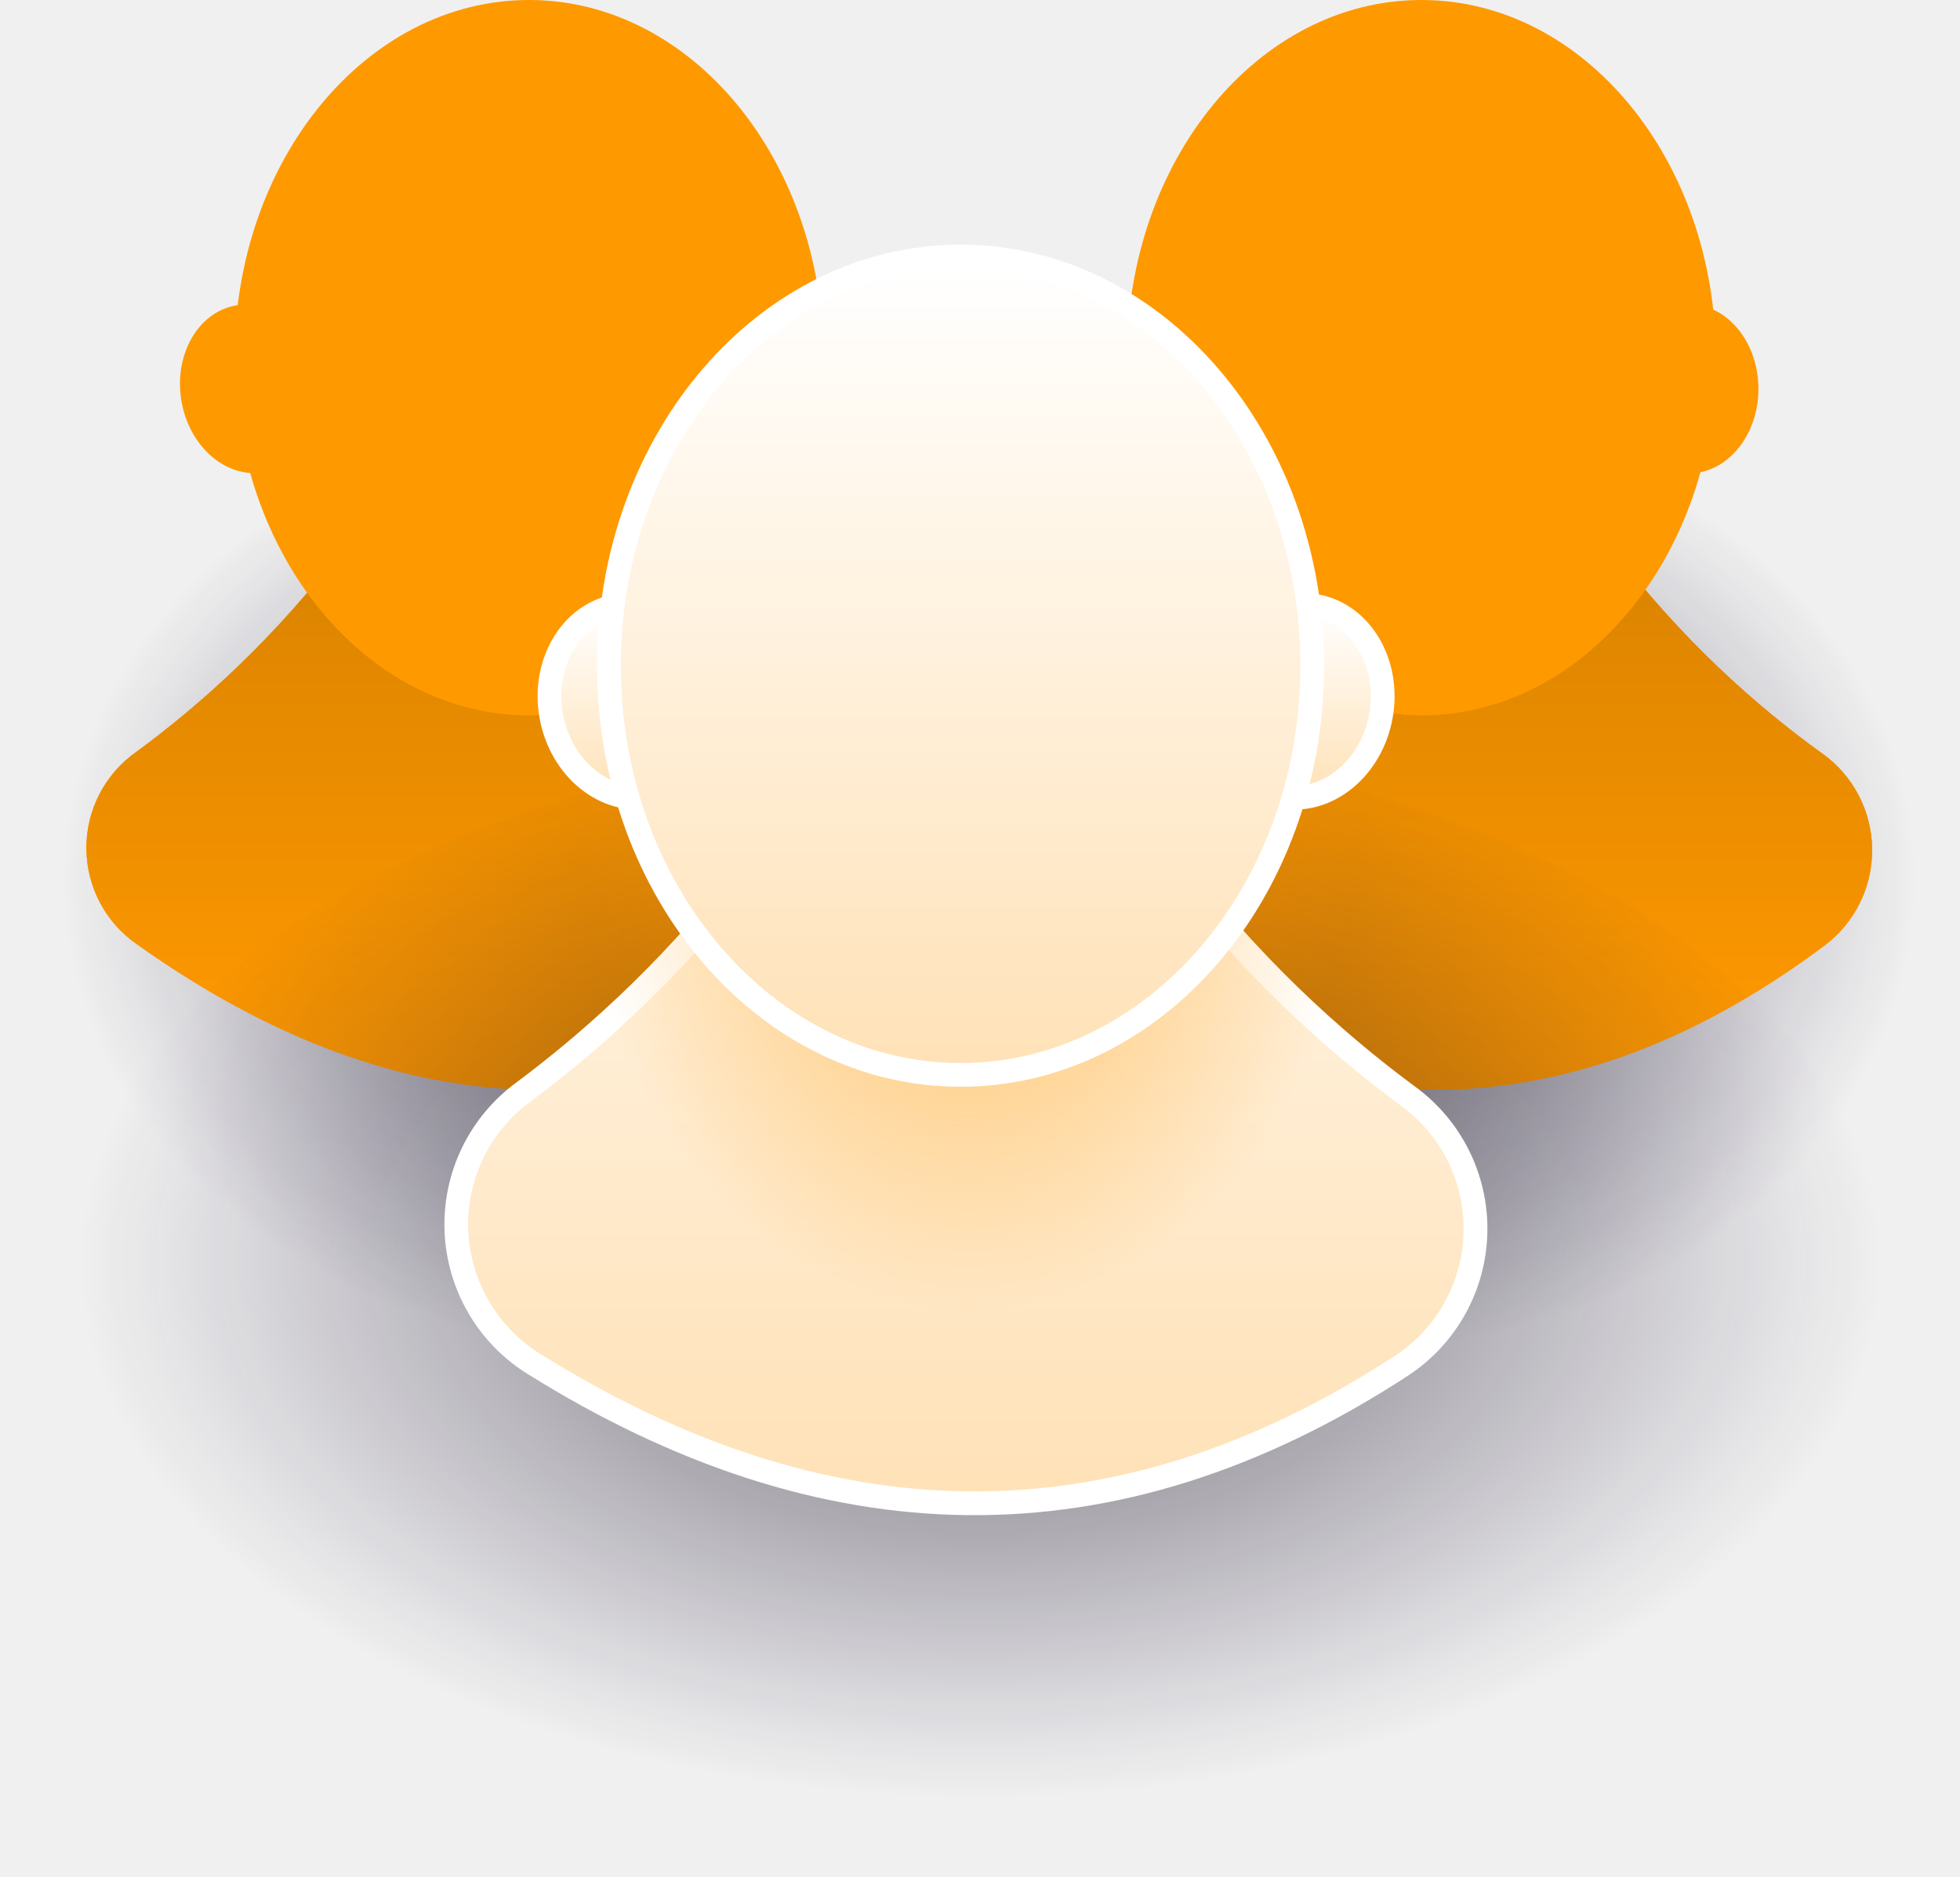
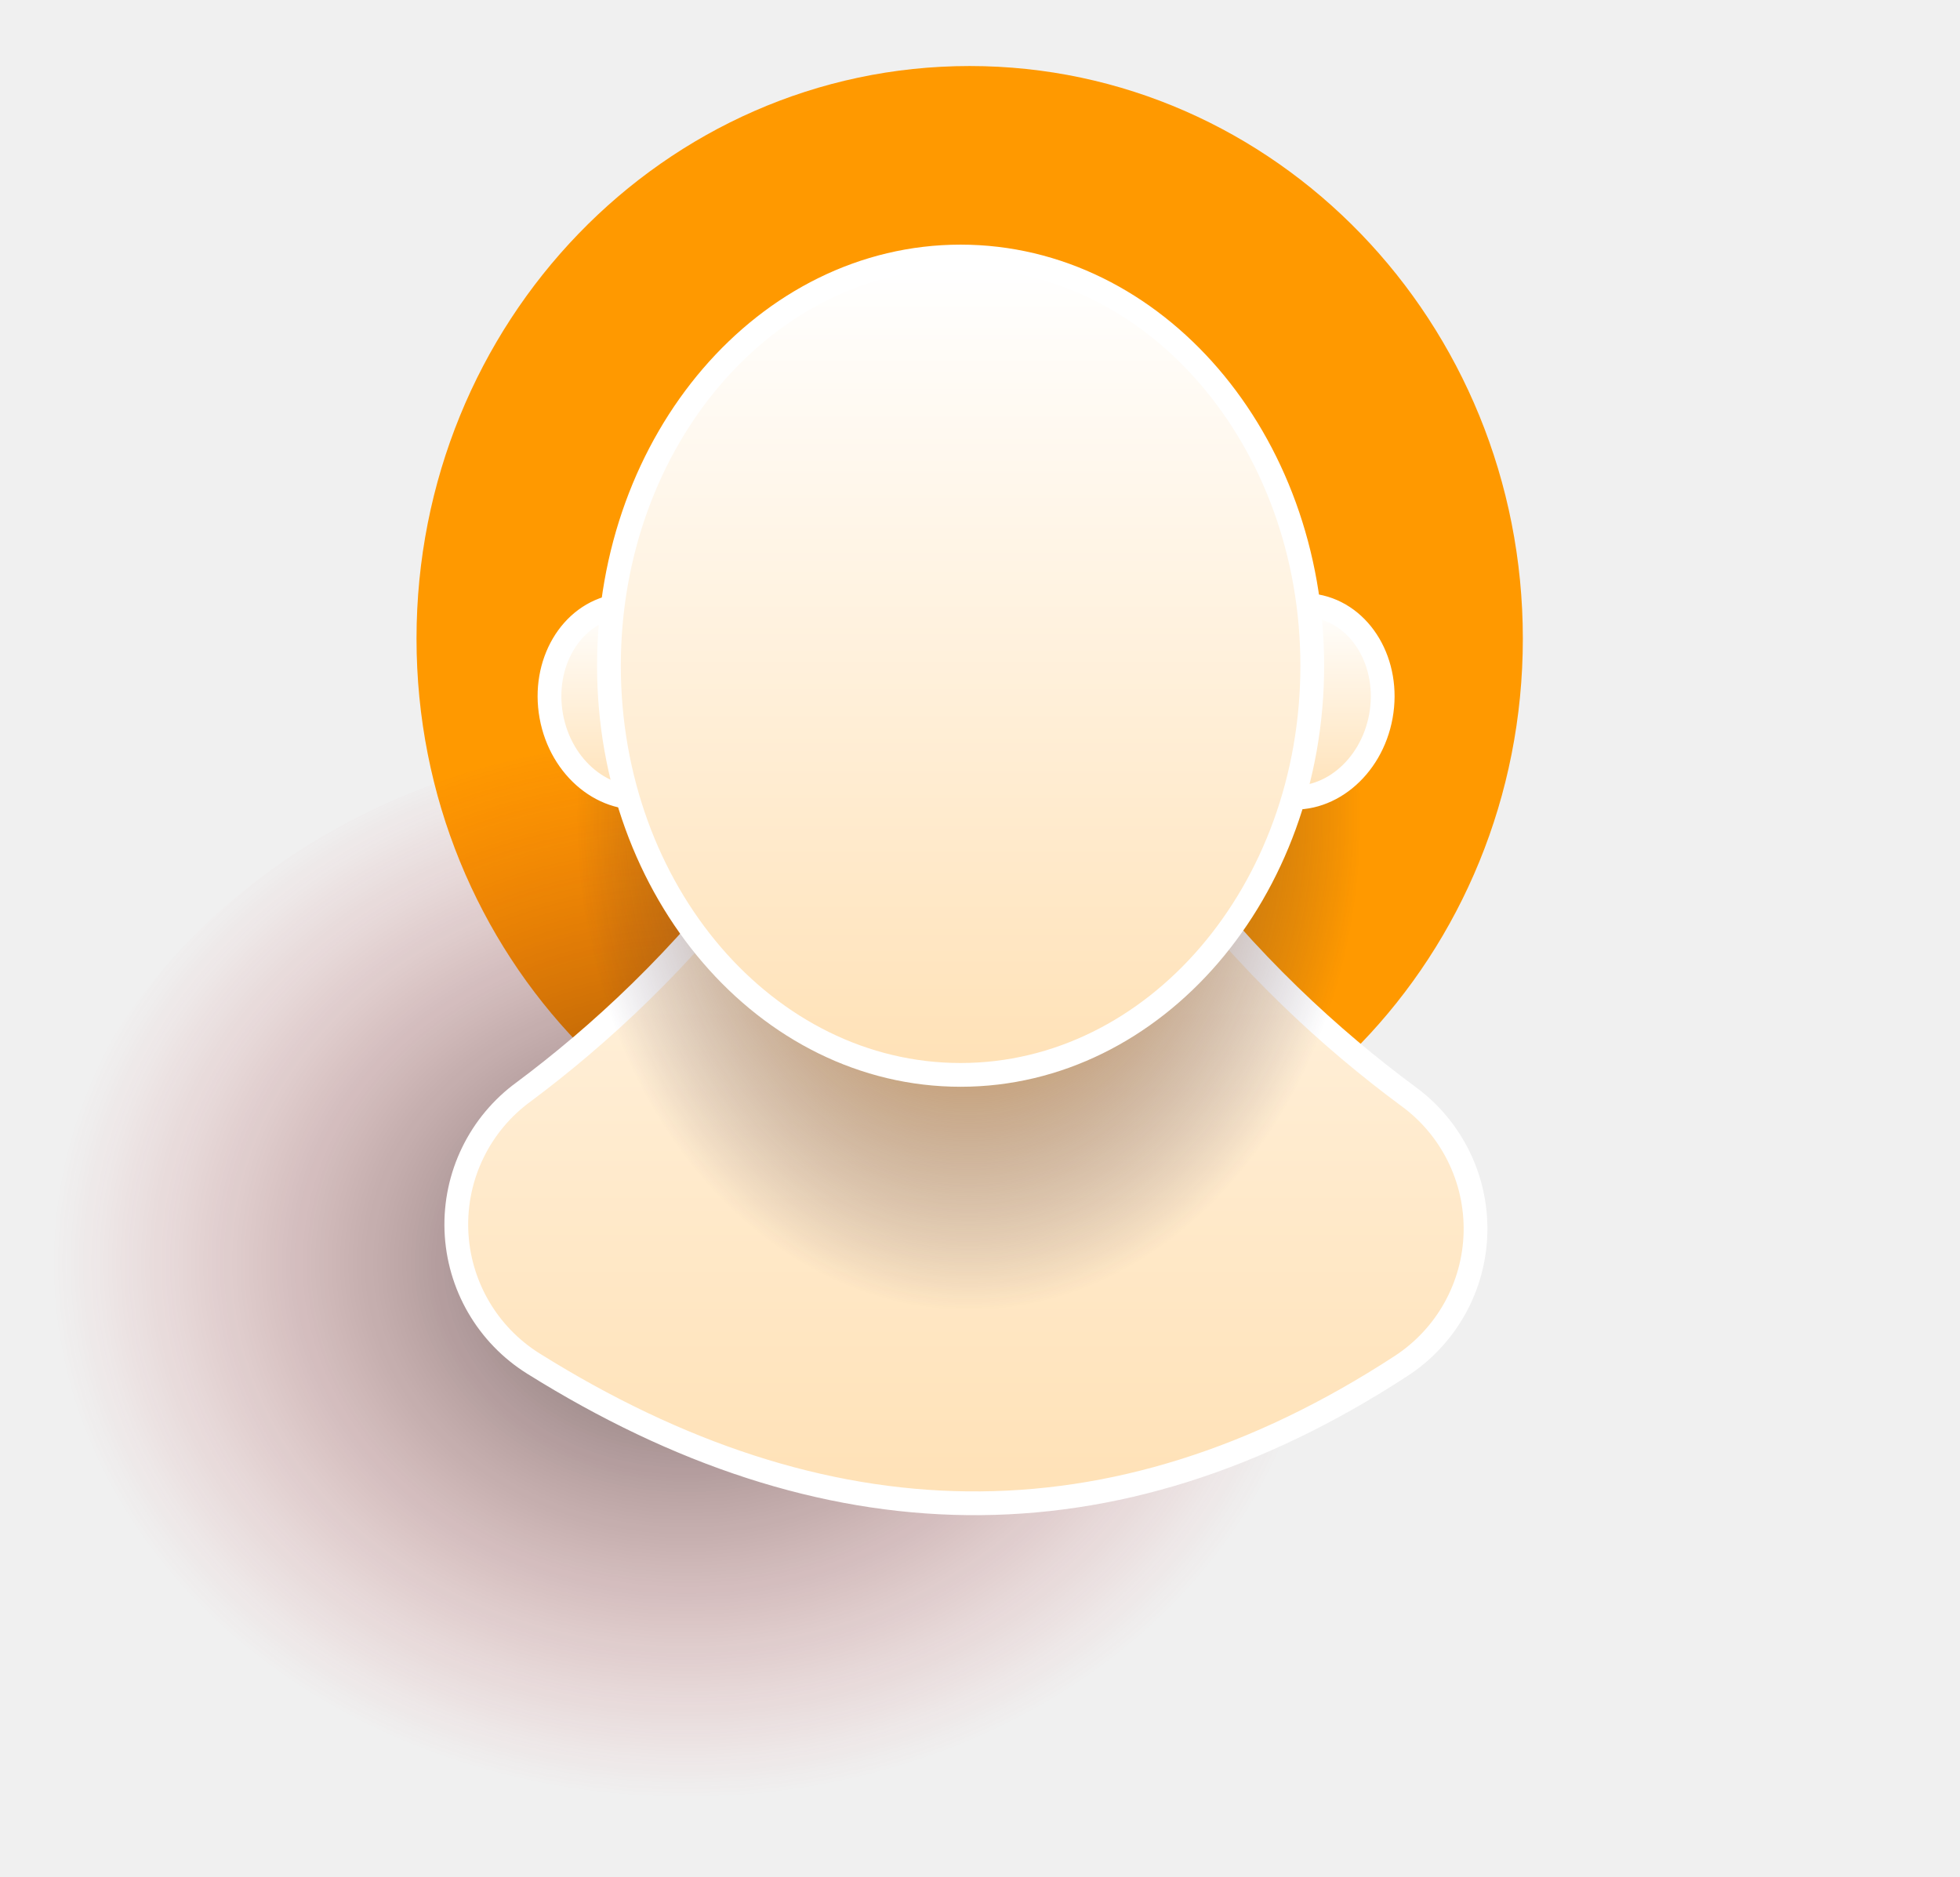
<svg xmlns="http://www.w3.org/2000/svg" viewBox="0 0 165 158" xml:space="preserve" style="fill-rule:evenodd;clip-rule:evenodd;stroke-linecap:round;stroke-linejoin:round;stroke-miterlimit:1.5">
-   <g id="person1">
-     <path d="M45.622,35.618c30.103,0 54.542,18.68 54.542,41.689c0,23.01 -24.439,41.69 -54.542,41.69c-30.103,0 -41.692,-18.744 -41.692,-41.753c0,-23.009 11.589,-41.626 41.692,-41.626Z" style="fill:url(#_Radial1);" />
-     <path d="M78.299,63.439c2.605,1.829 4.177,4.795 4.229,7.978c0.052,3.183 -1.422,6.198 -3.967,8.111c-22.346,16.745 -44.696,15.836 -67.046,-0.048c-2.644,-1.835 -4.228,-4.844 -4.242,-8.064c-0.015,-3.219 1.542,-6.242 4.171,-8.101c10.616,-7.784 25.846,-22.829 32.377,-48.625c0,0 0.314,-7.546 0.899,-4.207c0.585,-3.339 0.899,4.207 0.899,4.207c6.584,26.005 22.008,41.084 32.68,48.749Z" style="fill:#FF9900" />
-     <path d="M78.299,63.439c2.605,1.829 4.177,4.795 4.229,7.978c0.052,3.183 -1.422,6.198 -3.967,8.111c-22.346,16.745 -44.696,15.836 -67.046,-0.048c-2.644,-1.835 -4.228,-4.844 -4.242,-8.064c-0.015,-3.219 1.542,-6.242 4.171,-8.101c10.616,-7.784 25.846,-22.829 32.377,-48.625c0,0 0.314,-7.546 0.899,-4.207c0.585,-3.339 0.899,4.207 0.899,4.207c6.584,26.005 22.008,41.084 32.68,48.749Z" style="fill:url(#_Linear2);" />
-     <path d="M19.95,25.696c3.197,-0.498 6.284,2.249 6.889,6.132c0.605,3.883 -1.499,7.44 -4.696,7.939c-3.197,0.498 -6.283,-2.25 -6.889,-6.133c-0.605,-3.882 1.499,-7.439 4.696,-7.938Z" style="fill:#FF9900;" />
-     <ellipse cx="67.991" cy="32.731" rx="5.862" ry="7.12" style="fill:none;" />
-     <ellipse cx="44.537" cy="30.109" rx="24.79" ry="30.109" style="fill:#FF9900;" />
-   </g>
-   <g id="person2">
-     <path d="M120.743,35.618c30.103,0 41.214,18.68 41.214,41.689c0,23.01 -11.111,41.69 -41.214,41.69c-30.103,0 -54.542,-18.68 -54.542,-41.69c0,-23.009 24.439,-41.689 54.542,-41.689Z" style="fill:url(#_Radial3);" />
-     <path d="M153.353,63.39c2.621,1.844 4.202,4.832 4.251,8.037c0.049,3.204 -1.439,6.239 -4.003,8.162c-22.29,16.661 -44.584,15.758 -66.878,-0.047c-2.666,-1.844 -4.264,-4.873 -4.282,-8.114c-0.018,-3.242 1.547,-6.288 4.192,-8.162c10.613,-7.799 25.792,-22.835 32.309,-48.576c0,0 0.314,-7.546 0.899,-4.207c0.585,-3.339 0.899,4.207 0.899,4.207c6.57,25.951 21.943,41.021 32.613,48.7Z" style="fill:#FF9900" />
-     <path d="M153.353,63.39c2.621,1.844 4.202,4.832 4.251,8.037c0.049,3.204 -1.439,6.239 -4.003,8.162c-22.29,16.661 -44.584,15.758 -66.878,-0.047c-2.666,-1.844 -4.264,-4.873 -4.282,-8.114c-0.018,-3.242 1.547,-6.288 4.192,-8.162c10.613,-7.799 25.792,-22.835 32.309,-48.576c0,0 0.314,-7.546 0.899,-4.207c0.585,-3.339 0.899,4.207 0.899,4.207c6.57,25.951 21.943,41.021 32.613,48.7Z" style="fill:url(#_Linear4);" />
-     <ellipse cx="142.168" cy="32.731" rx="5.862" ry="7.12" style="fill:#FF9900;" />
-     <path d="M144.26,25.704c3.193,0.521 5.271,4.093 4.638,7.972c-0.633,3.878 -3.739,6.604 -6.933,6.083c-3.193,-0.522 -5.271,-4.094 -4.638,-7.972c0.633,-3.879 3.739,-6.604 6.933,-6.083Z" style="fill:none;" />
-     <ellipse cx="119.658" cy="30.109" rx="24.79" ry="30.109" style="fill:#FF9900;" />
-   </g>
-   <g id="person3">
-     <ellipse cx="82.163" cy="110.033" rx="77.933" ry="47.694" style="fill:url(#_Radial5);" />
-     <path d="M118.476,92.233c3.696,2.658 5.842,6.969 5.736,11.521c-0.107,4.552 -2.453,8.757 -6.27,11.239c-24.333,15.855 -48.677,15.01 -73.021,-0.197c-3.899,-2.43 -6.335,-6.639 -6.5,-11.231c-0.164,-4.591 1.964,-8.964 5.68,-11.667c12.484,-9.313 28.672,-26.109 35.911,-53.5c0,0 0.375,-8.633 1.074,-4.813c0.698,-3.82 1.073,4.813 1.073,4.813c7.321,27.701 23.794,44.565 36.317,53.835Z" style="fill:url(#_Linear6);stroke:white;stroke-width:2px;" />
-     <ellipse cx="81.403" cy="72.154" rx="33.499" ry="43.778" style="fill:url(#_Radial7);" />
-     <path d="M51.846,51.023c3.801,-0.69 7.539,2.342 8.341,6.766c0.802,4.423 -1.633,8.574 -5.435,9.264c-3.802,0.689 -7.54,-2.343 -8.342,-6.766c-0.802,-4.424 1.634,-8.575 5.436,-9.264Z" style="fill:url(#_Linear8);stroke:white;stroke-width:2px;" />
-     <path d="M110.804,51.021c3.803,0.685 6.243,4.833 5.446,9.258c-0.798,4.424 -4.532,7.46 -8.335,6.775c-3.802,-0.685 -6.242,-4.833 -5.445,-9.258c0.797,-4.424 4.531,-7.46 8.334,-6.775Z" style="fill:url(#_Linear9);stroke:white;stroke-width:2px;" />
-     <ellipse cx="80.867" cy="56.038" rx="29.604" ry="34.445" style="fill:url(#_Linear10);stroke:white;stroke-width:2px;" />
+   <ellipse id="disc" cx="81.631" cy="53.762" rx="46.567" ry="48.204" style="fill:#FF9900;" />
+   <g id="person">
+     <ellipse id="backshadow" cx="82.163" cy="110.033" rx="77.933" ry="47.694" style="fill:url(#_framdRadial72); transform: scaleX(0.7); transform-box: fill-box;transform-origin: center;" />
+     <path d="M118.476,92.233c3.696,2.658 5.842,6.969 5.736,11.521c-0.107,4.552 -2.453,8.757 -6.27,11.239c-24.333,15.855 -48.677,15.01 -73.021,-0.197c-3.899,-2.43 -6.335,-6.639 -6.5,-11.231c-0.164,-4.591 1.964,-8.964 5.68,-11.667c12.484,-9.313 28.672,-26.109 35.911,-53.5c0,0 0.375,-8.633 1.074,-4.813c0.698,-3.82 1.073,4.813 1.073,4.813c7.321,27.701 23.794,44.565 36.317,53.835Z" style="fill:url(#_framdLinear73);stroke:white;stroke-width:2px;" />
+     <ellipse cx="81.403" cy="72.154" rx="33.499" ry="43.778" style="fill:url(#_framdRadial74);" />
+     <path d="M51.846,51.023c3.801,-0.69 7.539,2.342 8.341,6.766c0.802,4.423 -1.633,8.574 -5.435,9.264c-3.802,0.689 -7.54,-2.343 -8.342,-6.766c-0.802,-4.424 1.634,-8.575 5.436,-9.264Z" style="fill:url(#_framdLinear75);stroke:white;stroke-width:2px;" />
+     <path d="M110.804,51.021c3.803,0.685 6.243,4.833 5.446,9.258c-0.798,4.424 -4.532,7.46 -8.335,6.775c-3.802,-0.685 -6.242,-4.833 -5.445,-9.258c0.797,-4.424 4.531,-7.46 8.334,-6.775Z" style="fill:url(#_framdLinear76);stroke:white;stroke-width:2px;" />
+     <ellipse cx="80.867" cy="56.038" rx="29.604" ry="34.445" style="fill:url(#_framdLinear77);stroke:white;stroke-width:2px;" />
  </g>
  <defs>
-     <radialGradient id="_Radial1" cx="0" cy="0" r="1" gradientUnits="userSpaceOnUse" gradientTransform="matrix(-47.2623,0,0,-39.444,52.2711,74.0608)">
-       <stop offset="0" style="stop-color:black;stop-opacity:0.6" />
-       <stop offset="1" style="stop-color:#20133E;stop-opacity:0" />
+     <radialGradient id="_framdRadial72" cx="0" cy="0" r="1" gradientUnits="userSpaceOnUse" gradientTransform="matrix(-76.5487,0,0,-45.1251,82.526,106.319)">
+       <stop offset="0" style="stop-color:#000000;stop-opacity:0.6" />
+       <stop offset="1" style="stop-color:#C22628;stop-opacity:0" />
    </radialGradient>
-     <linearGradient id="_Linear2" x1="0" y1="0" x2="1" y2="0" gradientUnits="userSpaceOnUse" gradientTransform="matrix(3.98459e-15,65.0732,-65.0732,3.98459e-15,44.4396,23.9149)">
-       <stop offset="0" style="stop-color:#C77700;stop-opacity:1" />
-       <stop offset="1" style="stop-color:#FF9900;stop-opacity:1" />
-     </linearGradient>
-     <radialGradient id="_Radial3" cx="0" cy="0" r="1" gradientUnits="userSpaceOnUse" gradientTransform="matrix(-47.0275,0,0,-39.444,114.302,74.0608)">
-       <stop offset="0" style="stop-color:black;stop-opacity:0.6" />
-       <stop offset="1" style="stop-color:#20133E;stop-opacity:0" />
-     </radialGradient>
-     <linearGradient id="_Linear4" x1="0" y1="0" x2="1" y2="0" gradientUnits="userSpaceOnUse" gradientTransform="matrix(3.97971e-15,65.0735,-64.9936,3.9846e-15,119.562,23.915)">
-       <stop offset="0" style="stop-color:#C77700;stop-opacity:1" />
-       <stop offset="1" style="stop-color:#FF9900;stop-opacity:1" />
-     </linearGradient>
-     <radialGradient id="_Radial5" cx="0" cy="0" r="1" gradientUnits="userSpaceOnUse" gradientTransform="matrix(-76.5487,0,0,-45.1251,82.526,106.319)">
-       <stop offset="0" style="stop-color:black;stop-opacity:0.6" />
-       <stop offset="1" style="stop-color:#20133E;stop-opacity:0" />
-     </radialGradient>
-     <linearGradient id="_Linear6" x1="0" y1="0" x2="1" y2="0" gradientUnits="userSpaceOnUse" gradientTransform="matrix(-3.17988e-14,90.9291,-83.0566,-3.48128e-14,86.4846,33.6517)">
+     <linearGradient id="_framdLinear73" x1="0" y1="0" x2="1" y2="0" gradientUnits="userSpaceOnUse" gradientTransform="matrix(-3.17988e-14,90.9291,-83.0566,-3.48128e-14,86.4846,33.6517)">
      <stop offset="0" style="stop-color:white;stop-opacity:1" />
      <stop offset="1" style="stop-color:#FFE2B8;stop-opacity:1" />
    </linearGradient>
-     <radialGradient id="_Radial7" cx="0" cy="0" r="1" gradientUnits="userSpaceOnUse" gradientTransform="matrix(-32.9039,0,0,-41.42,81.559,68.7446)">
-       <stop offset="0" style="stop-color:#FF9900;stop-opacity:0.6" />
-       <stop offset="1" style="stop-color:#FF9900;stop-opacity:0" />
+     <radialGradient id="_framdRadial74" cx="0" cy="0" r="1" gradientUnits="userSpaceOnUse" gradientTransform="matrix(-32.9039,0,0,-41.42,81.559,68.7446)">
+       <stop offset="0" style="stop-color:#FF9900;stop-opacity:1" />
+       <stop offset="1" style="stop-color:#20133E;stop-opacity:0" />
    </radialGradient>
-     <linearGradient id="_Linear8" x1="0" y1="0" x2="1" y2="0" gradientUnits="userSpaceOnUse" gradientTransform="matrix(-5.21898e-15,15.706,-13.6317,-6.01317e-15,54.1472,51.1051)">
+     <linearGradient id="_framdLinear75" x1="0" y1="0" x2="1" y2="0" gradientUnits="userSpaceOnUse" gradientTransform="matrix(-5.21898e-15,15.706,-13.6317,-6.01317e-15,54.1472,51.1051)">
      <stop offset="0" style="stop-color:white;stop-opacity:1" />
      <stop offset="1" style="stop-color:#FFE2B8;stop-opacity:1" />
    </linearGradient>
-     <linearGradient id="_Linear9" x1="0" y1="0" x2="1" y2="0" gradientUnits="userSpaceOnUse" gradientTransform="matrix(-5.21869e-15,15.7065,-13.6309,-6.01334e-15,110.209,51.1045)">
+     <linearGradient id="_framdLinear76" x1="0" y1="0" x2="1" y2="0" gradientUnits="userSpaceOnUse" gradientTransform="matrix(-5.21869e-15,15.7065,-13.6309,-6.01334e-15,110.209,51.1045)">
      <stop offset="0" style="stop-color:white;stop-opacity:1" />
      <stop offset="1" style="stop-color:#FFE2B8;stop-opacity:1" />
    </linearGradient>
-     <linearGradient id="_Linear10" x1="0" y1="0" x2="1" y2="0" gradientUnits="userSpaceOnUse" gradientTransform="matrix(-2.19425e-14,66.6845,-57.3125,-2.55306e-14,84.4349,22.3572)">
+     <linearGradient id="_framdLinear77" x1="0" y1="0" x2="1" y2="0" gradientUnits="userSpaceOnUse" gradientTransform="matrix(-2.19425e-14,66.6845,-57.3125,-2.55306e-14,84.4349,22.3572)">
      <stop offset="0" style="stop-color:white;stop-opacity:1" />
      <stop offset="1" style="stop-color:#FFE2B8;stop-opacity:1" />
    </linearGradient>
  </defs>
  <style type="text/css">
-         #person1,
-         #person2,
-         #person3 {
+         #person,
+         #disc {
            transform-box: fill-box;
            transform-origin: center;
+             transition: 0.5s ease-in;
+             transform: scale(1);
        }
-         #person1,
-         #person2,
-         #person3 {
-             transform: translateX(0);
-             transition: 0.5s ease-in;
+         svg:hover #disc {
+             transform: scale(1.05);
        }
-         svg:hover #person1 {
-             transform: translateX(10px);
-         }
-         svg:hover #person2 {
-             transform: translateX(-10px);
-         }
-         svg:hover #person3 {
+         svg:hover #person {
            transform: scale(0.95);
        }
    </style>
</svg>
